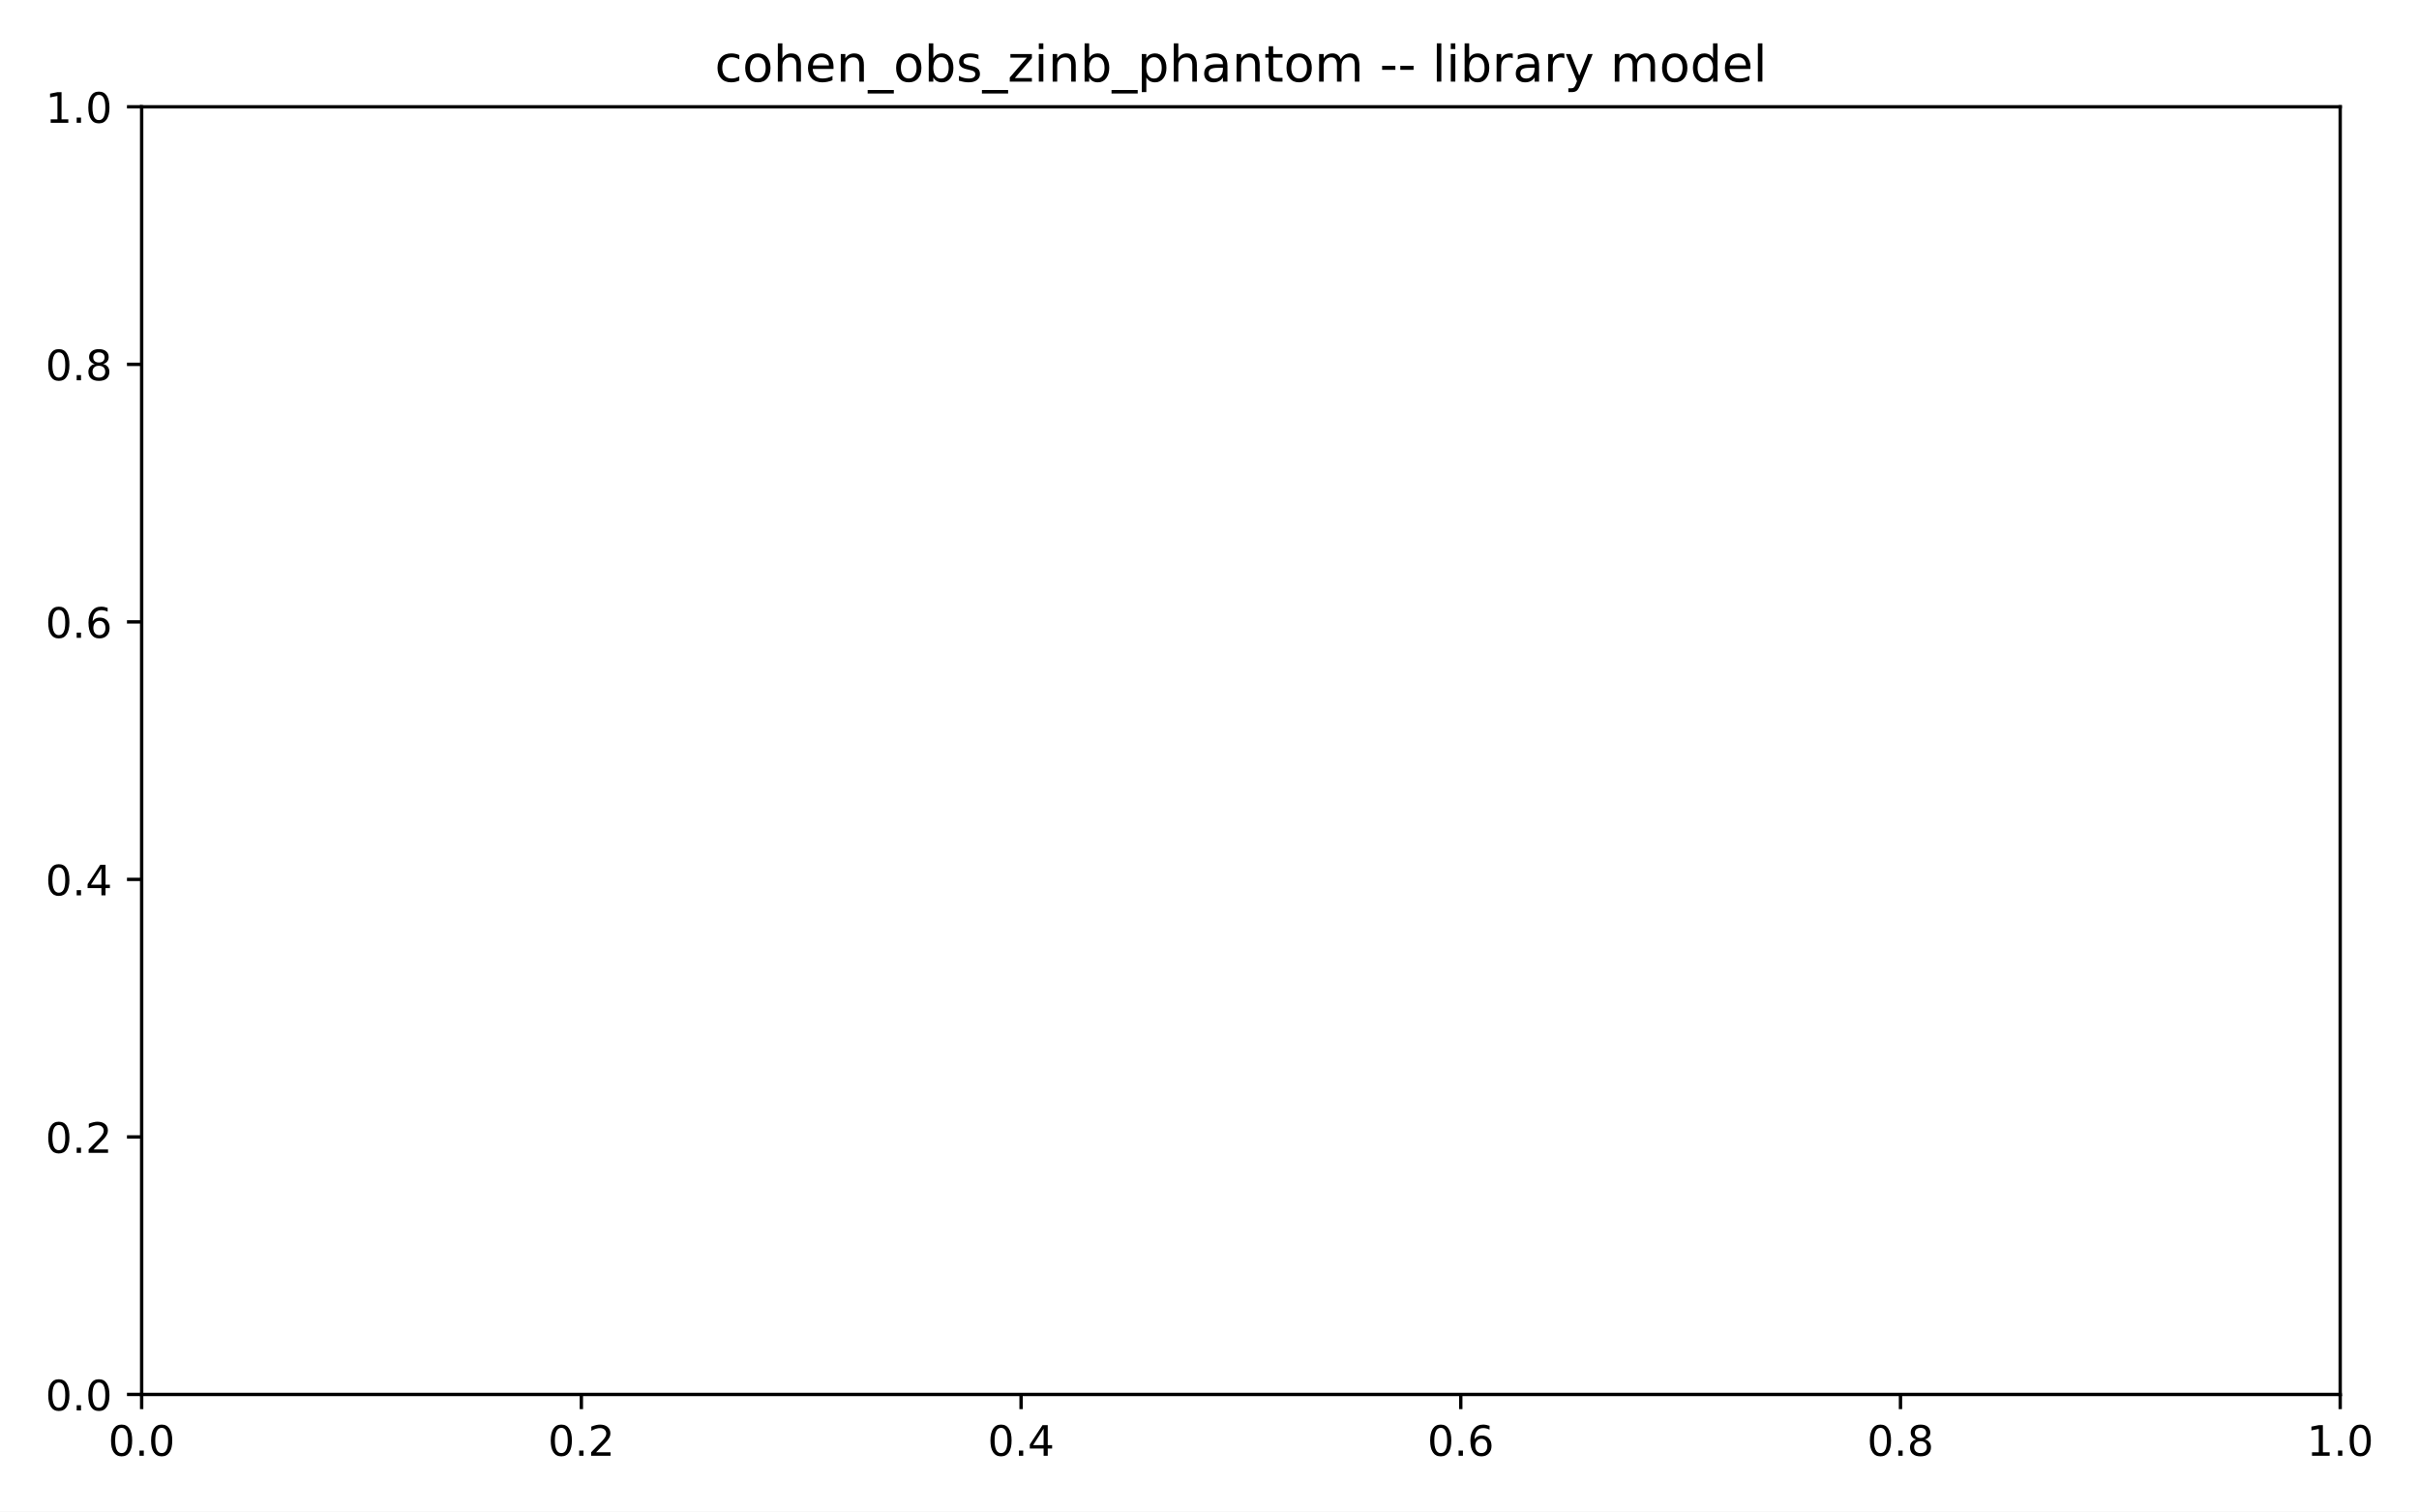
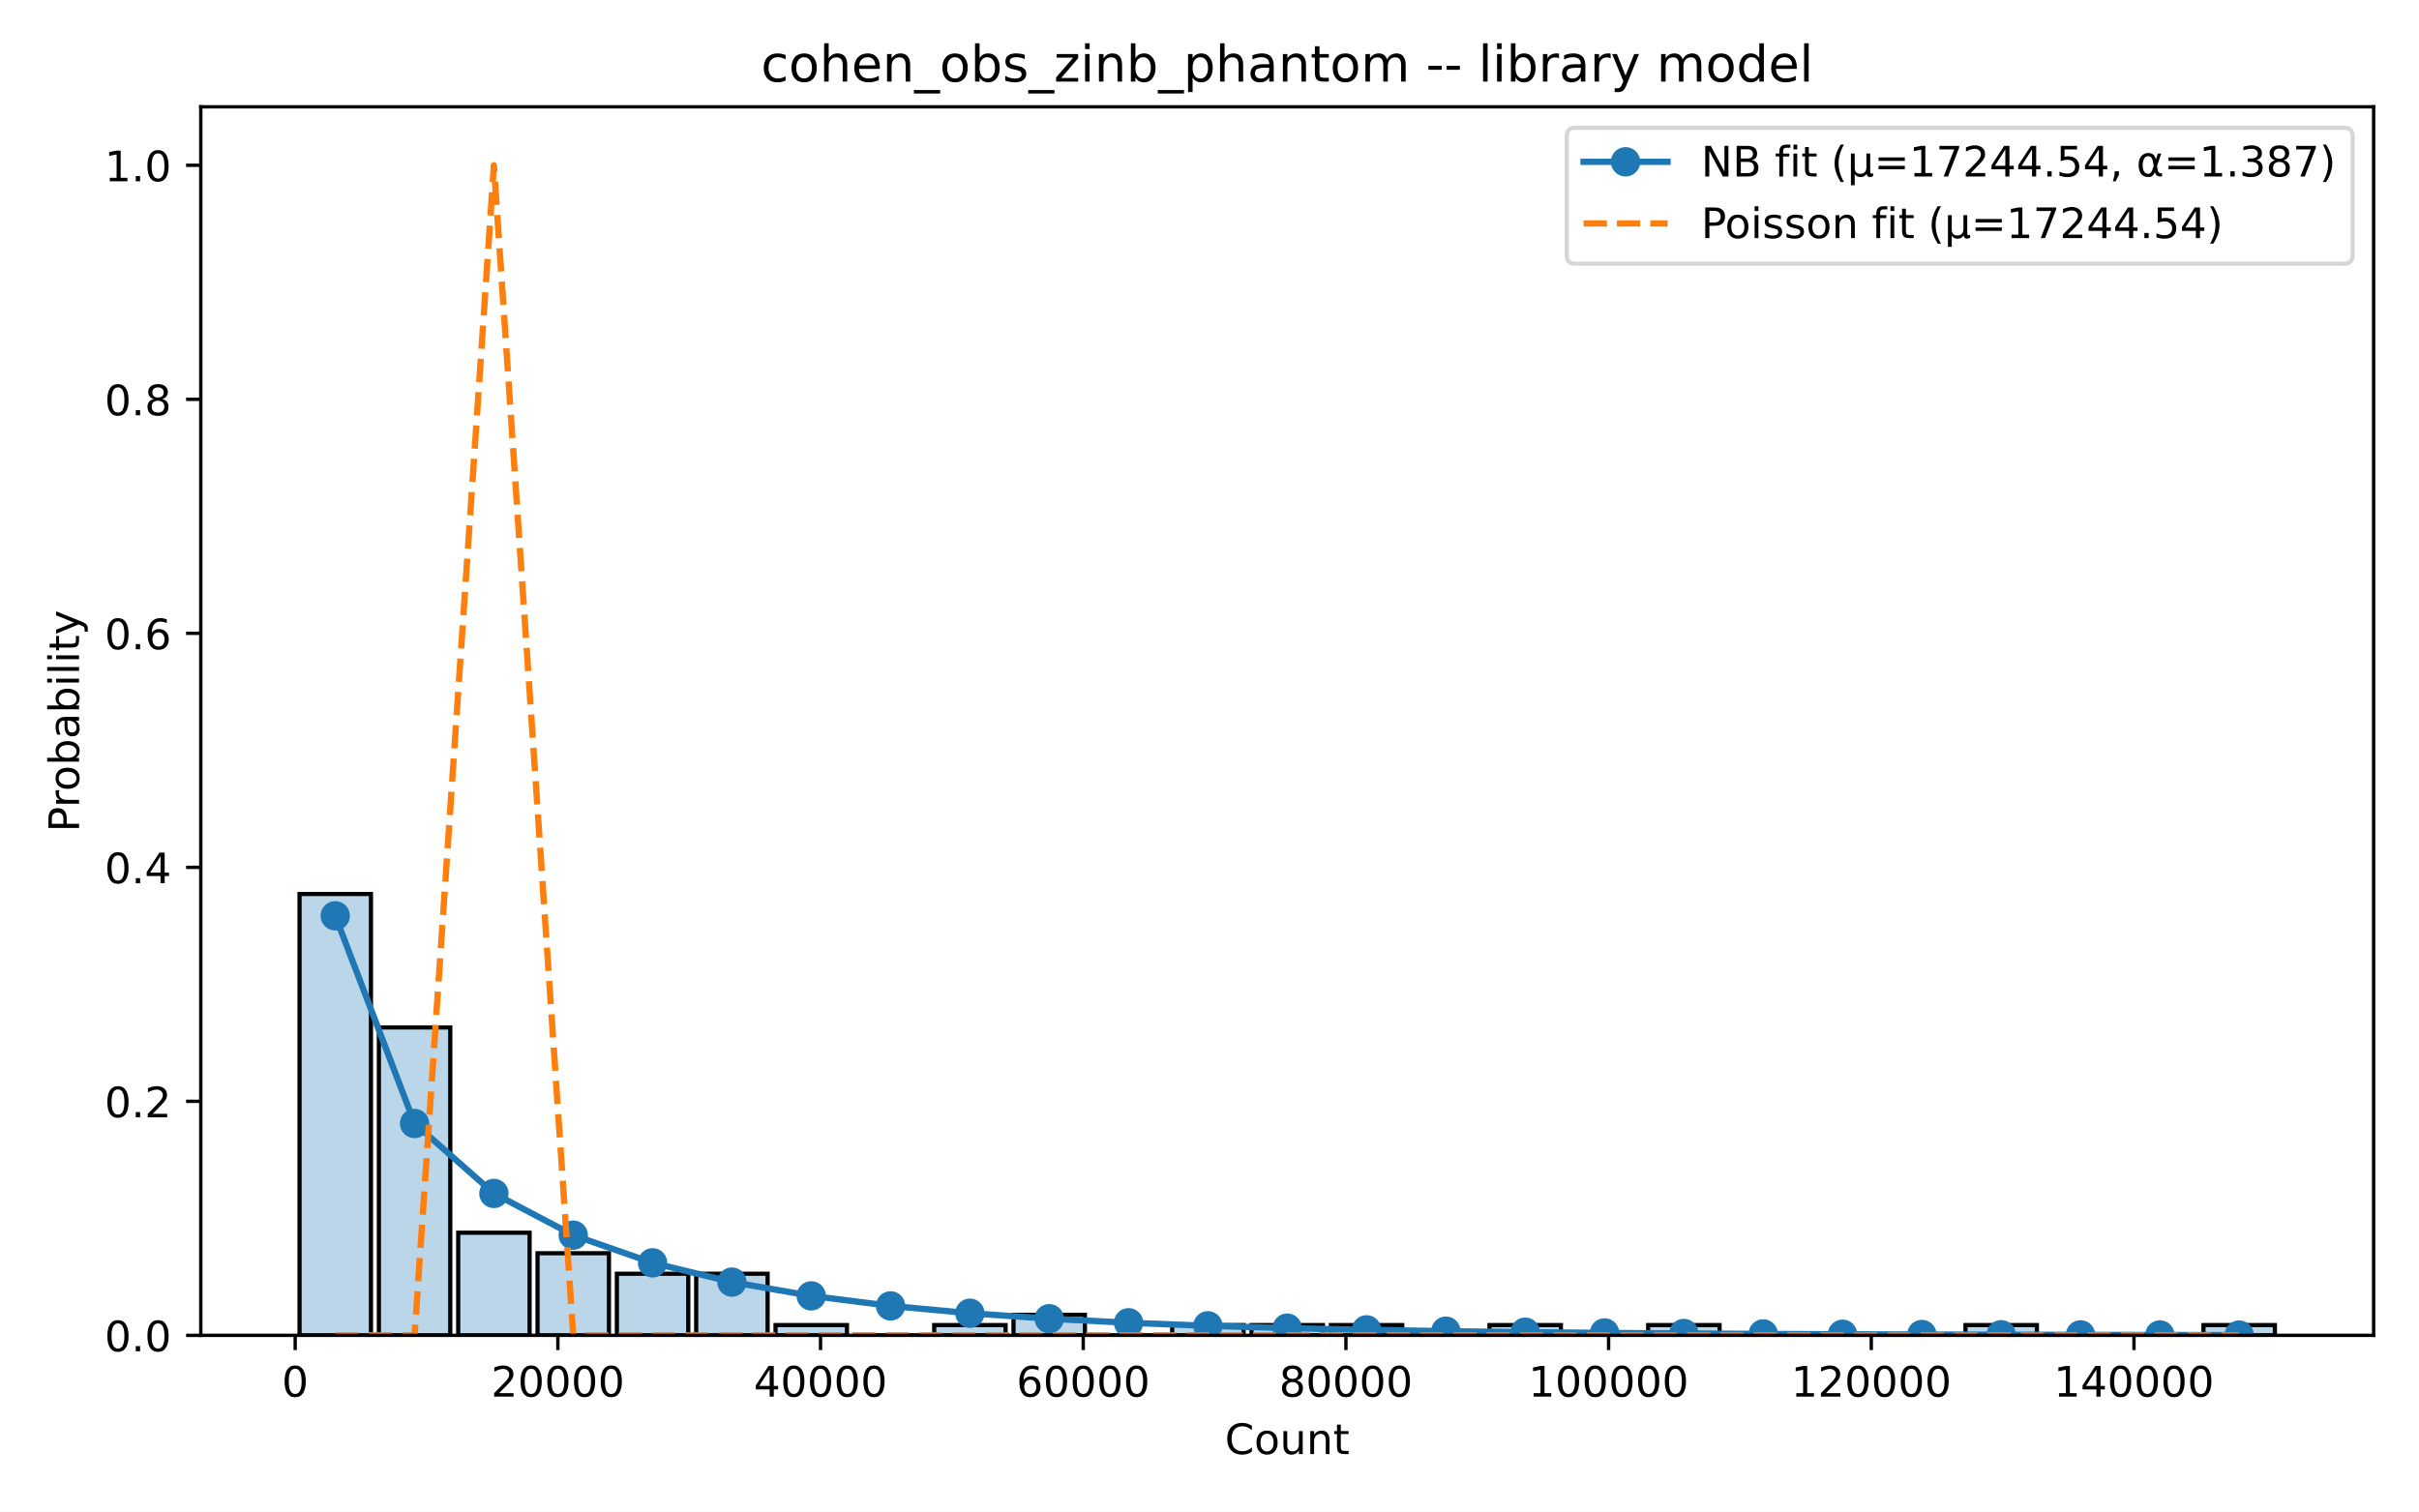
<svg xmlns="http://www.w3.org/2000/svg" xmlns:xlink="http://www.w3.org/1999/xlink" width="576pt" height="360pt" viewBox="0 0 576 360" version="1.1">
  <defs>
    <style type="text/css">*{stroke-linejoin: round; stroke-linecap: butt}</style>
  </defs>
  <g id="figure_1">
    <g id="patch_1">
      <path d="M 0 360  L 576 360  L 576 0  L 0 0  z " style="fill: #ffffff" />
    </g>
    <g id="axes_1">
      <g id="patch_2">
-         <path d="M 33.73 332.12  L 557.235 332.12  L 557.235 25.44  L 33.73 25.44  z " style="fill: #ffffff" />
+         <path d="M 47.81 318.04  L 565.2 318.04  L 565.2 25.44  L 47.81 25.44  z " style="fill: #ffffff" />
+       </g>
+       <g id="patch_3">
+         <path d="M 71.328 318.04  L 88.328 318.04  L 88.328 212.929  L 71.328 212.929  z " clip-path="url(#p59d7e7419b)" style="fill: #1f77b4; fill-opacity: 0.3; stroke: #000000; stroke-linejoin: miter" />
+       </g>
+       <g id="patch_4">
+         <path d="M 90.217 318.04  L 107.218 318.04  L 107.218 244.707  L 90.217 244.707  z " clip-path="url(#p59d7e7419b)" style="fill: #1f77b4; fill-opacity: 0.3; stroke: #000000; stroke-linejoin: miter" />
+       </g>
+       <g id="patch_5">
+         <path d="M 109.107 318.04  L 126.108 318.04  L 126.108 293.596  L 109.107 293.596  z " clip-path="url(#p59d7e7419b)" style="fill: #1f77b4; fill-opacity: 0.3; stroke: #000000; stroke-linejoin: miter" />
+       </g>
+       <g id="patch_6">
+         <path d="M 127.997 318.04  L 144.998 318.04  L 144.998 298.484  L 127.997 298.484  z " clip-path="url(#p59d7e7419b)" style="fill: #1f77b4; fill-opacity: 0.3; stroke: #000000; stroke-linejoin: miter" />
+       </g>
+       <g id="patch_7">
+         <path d="M 146.887 318.04  L 163.887 318.04  L 163.887 303.373  L 146.887 303.373  z " clip-path="url(#p59d7e7419b)" style="fill: #1f77b4; fill-opacity: 0.3; stroke: #000000; stroke-linejoin: miter" />
+       </g>
+       <g id="patch_8">
+         <path d="M 165.776 318.04  L 182.777 318.04  L 182.777 303.373  L 165.776 303.373  z " clip-path="url(#p59d7e7419b)" style="fill: #1f77b4; fill-opacity: 0.3; stroke: #000000; stroke-linejoin: miter" />
+       </g>
+       <g id="patch_9">
+         <path d="M 184.666 318.04  L 201.667 318.04  L 201.667 315.596  L 184.666 315.596  z " clip-path="url(#p59d7e7419b)" style="fill: #1f77b4; fill-opacity: 0.3; stroke: #000000; stroke-linejoin: miter" />
+       </g>
+       <g id="patch_10">
+         <path d="M 203.556 318.04  L 220.557 318.04  L 220.557 318.04  L 203.556 318.04  z " clip-path="url(#p59d7e7419b)" style="fill: #1f77b4; fill-opacity: 0.3; stroke: #000000; stroke-linejoin: miter" />
+       </g>
+       <g id="patch_11">
+         <path d="M 222.446 318.04  L 239.446 318.04  L 239.446 315.596  L 222.446 315.596  z " clip-path="url(#p59d7e7419b)" style="fill: #1f77b4; fill-opacity: 0.3; stroke: #000000; stroke-linejoin: miter" />
+       </g>
+       <g id="patch_12">
+         <path d="M 241.335 318.04  L 258.336 318.04  L 258.336 313.151  L 241.335 313.151  z " clip-path="url(#p59d7e7419b)" style="fill: #1f77b4; fill-opacity: 0.3; stroke: #000000; stroke-linejoin: miter" />
+       </g>
+       <g id="patch_13">
+         <path d="M 260.225 318.04  L 277.226 318.04  L 277.226 318.04  L 260.225 318.04  z " clip-path="url(#p59d7e7419b)" style="fill: #1f77b4; fill-opacity: 0.3; stroke: #000000; stroke-linejoin: miter" />
+       </g>
+       <g id="patch_14">
+         <path d="M 279.115 318.04  L 296.116 318.04  L 296.116 315.596  L 279.115 315.596  z " clip-path="url(#p59d7e7419b)" style="fill: #1f77b4; fill-opacity: 0.3; stroke: #000000; stroke-linejoin: miter" />
+       </g>
+       <g id="patch_15">
+         <path d="M 298.005 318.04  L 315.005 318.04  L 315.005 315.596  L 298.005 315.596  z " clip-path="url(#p59d7e7419b)" style="fill: #1f77b4; fill-opacity: 0.3; stroke: #000000; stroke-linejoin: miter" />
+       </g>
+       <g id="patch_16">
+         <path d="M 316.894 318.04  L 333.895 318.04  L 333.895 315.596  L 316.894 315.596  z " clip-path="url(#p59d7e7419b)" style="fill: #1f77b4; fill-opacity: 0.3; stroke: #000000; stroke-linejoin: miter" />
+       </g>
+       <g id="patch_17">
+         <path d="M 335.784 318.04  L 352.785 318.04  L 352.785 318.04  L 335.784 318.04  z " clip-path="url(#p59d7e7419b)" style="fill: #1f77b4; fill-opacity: 0.3; stroke: #000000; stroke-linejoin: miter" />
+       </g>
+       <g id="patch_18">
+         <path d="M 354.674 318.04  L 371.675 318.04  L 371.675 315.596  L 354.674 315.596  z " clip-path="url(#p59d7e7419b)" style="fill: #1f77b4; fill-opacity: 0.3; stroke: #000000; stroke-linejoin: miter" />
+       </g>
+       <g id="patch_19">
+         <path d="M 373.564 318.04  L 390.564 318.04  L 390.564 318.04  L 373.564 318.04  z " clip-path="url(#p59d7e7419b)" style="fill: #1f77b4; fill-opacity: 0.3; stroke: #000000; stroke-linejoin: miter" />
+       </g>
+       <g id="patch_20">
+         <path d="M 392.453 318.04  L 409.454 318.04  L 409.454 315.596  L 392.453 315.596  z " clip-path="url(#p59d7e7419b)" style="fill: #1f77b4; fill-opacity: 0.3; stroke: #000000; stroke-linejoin: miter" />
+       </g>
+       <g id="patch_21">
+         <path d="M 411.343 318.04  L 428.344 318.04  L 428.344 318.04  L 411.343 318.04  z " clip-path="url(#p59d7e7419b)" style="fill: #1f77b4; fill-opacity: 0.3; stroke: #000000; stroke-linejoin: miter" />
+       </g>
+       <g id="patch_22">
+         <path d="M 430.233 318.04  L 447.234 318.04  L 447.234 318.04  L 430.233 318.04  z " clip-path="url(#p59d7e7419b)" style="fill: #1f77b4; fill-opacity: 0.3; stroke: #000000; stroke-linejoin: miter" />
+       </g>
+       <g id="patch_23">
+         <path d="M 449.123 318.04  L 466.123 318.04  L 466.123 318.04  L 449.123 318.04  z " clip-path="url(#p59d7e7419b)" style="fill: #1f77b4; fill-opacity: 0.3; stroke: #000000; stroke-linejoin: miter" />
+       </g>
+       <g id="patch_24">
+         <path d="M 468.012 318.04  L 485.013 318.04  L 485.013 315.596  L 468.012 315.596  z " clip-path="url(#p59d7e7419b)" style="fill: #1f77b4; fill-opacity: 0.3; stroke: #000000; stroke-linejoin: miter" />
+       </g>
+       <g id="patch_25">
+         <path d="M 486.902 318.04  L 503.903 318.04  L 503.903 318.04  L 486.902 318.04  z " clip-path="url(#p59d7e7419b)" style="fill: #1f77b4; fill-opacity: 0.3; stroke: #000000; stroke-linejoin: miter" />
+       </g>
+       <g id="patch_26">
+         <path d="M 505.792 318.04  L 522.793 318.04  L 522.793 318.04  L 505.792 318.04  z " clip-path="url(#p59d7e7419b)" style="fill: #1f77b4; fill-opacity: 0.3; stroke: #000000; stroke-linejoin: miter" />
+       </g>
+       <g id="patch_27">
+         <path d="M 524.682 318.04  L 541.682 318.04  L 541.682 315.596  L 524.682 315.596  z " clip-path="url(#p59d7e7419b)" style="fill: #1f77b4; fill-opacity: 0.3; stroke: #000000; stroke-linejoin: miter" />
      </g>
      <g id="matplotlib.axis_1">
        <g id="xtick_1">
          <g id="line2d_1">
            <defs>
-               <path id="ma3307fb95a" d="M 0 0  L 0 3.5  " style="stroke: #000000; stroke-width: 0.8" />
+               <path id="mc7f64e7ae7" d="M 0 0  L 0 3.5  " style="stroke: #000000; stroke-width: 0.8" />
            </defs>
            <g>
-               <use xlink:href="#ma3307fb95a" x="33.73" y="332.12" style="stroke: #000000; stroke-width: 0.8" />
+               <use xlink:href="#mc7f64e7ae7" x="70.288" y="318.04" style="stroke: #000000; stroke-width: 0.8" />
            </g>
          </g>
          <g id="text_1">
-             <g transform="translate(25.77844 346.7184) scale(0.1 -0.1)">
-               <defs>
-                 <path id="DejaVuSans-30" d="M 2034 4250  Q 1547 4250 1301 3770  Q 1056 3291 1056 2328  Q 1056 1369 1301 889  Q 1547 409 2034 409  Q 2525 409 2770 889  Q 3016 1369 3016 2328  Q 3016 3291 2770 3770  Q 2525 4250 2034 4250  z M 2034 4750  Q 2819 4750 3233 4129  Q 3647 3509 3647 2328  Q 3647 1150 3233 529  Q 2819 -91 2034 -91  Q 1250 -91 836 529  Q 422 1150 422 2328  Q 422 3509 836 4129  Q 1250 4750 2034 4750  z " transform="scale(0.015625)" />
-                 <path id="DejaVuSans-2e" d="M 684 794  L 1344 794  L 1344 0  L 684 0  L 684 794  z " transform="scale(0.015625)" />
-               </defs>
-               <use xlink:href="#DejaVuSans-30" />
-               <use xlink:href="#DejaVuSans-2e" transform="translate(63.62305 0)" />
-               <use xlink:href="#DejaVuSans-30" transform="translate(95.41016 0)" />
-             </g>
+             <text style="font-size: 10px; font-family: 'DejaVu Sans', 'Bitstream Vera Sans', 'Computer Modern Sans Serif', 'Lucida Grande', 'Verdana', 'Geneva', 'Lucid', 'Arial', 'Helvetica', 'Avant Garde', sans-serif; text-anchor: middle" x="70.288" y="332.638" transform="rotate(-0 70.28785 332.6384)">0</text>
          </g>
        </g>
        <g id="xtick_2">
          <g id="line2d_2">
            <g>
-               <use xlink:href="#ma3307fb95a" x="138.431" y="332.12" style="stroke: #000000; stroke-width: 0.8" />
+               <use xlink:href="#mc7f64e7ae7" x="132.837" y="318.04" style="stroke: #000000; stroke-width: 0.8" />
            </g>
          </g>
          <g id="text_2">
-             <g transform="translate(130.4794 346.7184) scale(0.1 -0.1)">
-               <defs>
-                 <path id="DejaVuSans-32" d="M 1228 531  L 3431 531  L 3431 0  L 469 0  L 469 531  Q 828 903 1448 1529  Q 2069 2156 2228 2338  Q 2531 2678 2651 2914  Q 2772 3150 2772 3378  Q 2772 3750 2511 3984  Q 2250 4219 1831 4219  Q 1534 4219 1204 4116  Q 875 4013 500 3803  L 500 4441  Q 881 4594 1212 4672  Q 1544 4750 1819 4750  Q 2544 4750 2975 4387  Q 3406 4025 3406 3419  Q 3406 3131 3298 2873  Q 3191 2616 2906 2266  Q 2828 2175 2409 1742  Q 1991 1309 1228 531  z " transform="scale(0.015625)" />
-               </defs>
-               <use xlink:href="#DejaVuSans-30" />
-               <use xlink:href="#DejaVuSans-2e" transform="translate(63.62305 0)" />
-               <use xlink:href="#DejaVuSans-32" transform="translate(95.41016 0)" />
-             </g>
+             <text style="font-size: 10px; font-family: 'DejaVu Sans', 'Bitstream Vera Sans', 'Computer Modern Sans Serif', 'Lucida Grande', 'Verdana', 'Geneva', 'Lucid', 'Arial', 'Helvetica', 'Avant Garde', sans-serif; text-anchor: middle" x="132.837" y="332.638" transform="rotate(-0 132.8367 332.6384)">20000</text>
          </g>
        </g>
        <g id="xtick_3">
          <g id="line2d_3">
            <g>
-               <use xlink:href="#ma3307fb95a" x="243.132" y="332.12" style="stroke: #000000; stroke-width: 0.8" />
+               <use xlink:href="#mc7f64e7ae7" x="195.385" y="318.04" style="stroke: #000000; stroke-width: 0.8" />
            </g>
          </g>
          <g id="text_3">
-             <g transform="translate(235.1804 346.7184) scale(0.1 -0.1)">
-               <defs>
-                 <path id="DejaVuSans-34" d="M 2419 4116  L 825 1625  L 2419 1625  L 2419 4116  z M 2253 4666  L 3047 4666  L 3047 1625  L 3713 1625  L 3713 1100  L 3047 1100  L 3047 0  L 2419 0  L 2419 1100  L 313 1100  L 313 1709  L 2253 4666  z " transform="scale(0.015625)" />
-               </defs>
-               <use xlink:href="#DejaVuSans-30" />
-               <use xlink:href="#DejaVuSans-2e" transform="translate(63.62305 0)" />
-               <use xlink:href="#DejaVuSans-34" transform="translate(95.41016 0)" />
-             </g>
+             <text style="font-size: 10px; font-family: 'DejaVu Sans', 'Bitstream Vera Sans', 'Computer Modern Sans Serif', 'Lucida Grande', 'Verdana', 'Geneva', 'Lucid', 'Arial', 'Helvetica', 'Avant Garde', sans-serif; text-anchor: middle" x="195.385" y="332.638" transform="rotate(-0 195.3855 332.6384)">40000</text>
          </g>
        </g>
        <g id="xtick_4">
          <g id="line2d_4">
            <g>
-               <use xlink:href="#ma3307fb95a" x="347.833" y="332.12" style="stroke: #000000; stroke-width: 0.8" />
+               <use xlink:href="#mc7f64e7ae7" x="257.934" y="318.04" style="stroke: #000000; stroke-width: 0.8" />
            </g>
          </g>
          <g id="text_4">
-             <g transform="translate(339.8814 346.7184) scale(0.1 -0.1)">
-               <defs>
-                 <path id="DejaVuSans-36" d="M 2113 2584  Q 1688 2584 1439 2293  Q 1191 2003 1191 1497  Q 1191 994 1439 701  Q 1688 409 2113 409  Q 2538 409 2786 701  Q 3034 994 3034 1497  Q 3034 2003 2786 2293  Q 2538 2584 2113 2584  z M 3366 4563  L 3366 3988  Q 3128 4100 2886 4159  Q 2644 4219 2406 4219  Q 1781 4219 1451 3797  Q 1122 3375 1075 2522  Q 1259 2794 1537 2939  Q 1816 3084 2150 3084  Q 2853 3084 3261 2657  Q 3669 2231 3669 1497  Q 3669 778 3244 343  Q 2819 -91 2113 -91  Q 1303 -91 875 529  Q 447 1150 447 2328  Q 447 3434 972 4092  Q 1497 4750 2381 4750  Q 2619 4750 2861 4703  Q 3103 4656 3366 4563  z " transform="scale(0.015625)" />
-               </defs>
-               <use xlink:href="#DejaVuSans-30" />
-               <use xlink:href="#DejaVuSans-2e" transform="translate(63.62305 0)" />
-               <use xlink:href="#DejaVuSans-36" transform="translate(95.41016 0)" />
-             </g>
+             <text style="font-size: 10px; font-family: 'DejaVu Sans', 'Bitstream Vera Sans', 'Computer Modern Sans Serif', 'Lucida Grande', 'Verdana', 'Geneva', 'Lucid', 'Arial', 'Helvetica', 'Avant Garde', sans-serif; text-anchor: middle" x="257.934" y="332.638" transform="rotate(-0 257.9343 332.6384)">60000</text>
          </g>
        </g>
        <g id="xtick_5">
          <g id="line2d_5">
            <g>
-               <use xlink:href="#ma3307fb95a" x="452.534" y="332.12" style="stroke: #000000; stroke-width: 0.8" />
+               <use xlink:href="#mc7f64e7ae7" x="320.483" y="318.04" style="stroke: #000000; stroke-width: 0.8" />
            </g>
          </g>
          <g id="text_5">
-             <g transform="translate(444.5824 346.7184) scale(0.1 -0.1)">
-               <defs>
-                 <path id="DejaVuSans-38" d="M 2034 2216  Q 1584 2216 1326 1975  Q 1069 1734 1069 1313  Q 1069 891 1326 650  Q 1584 409 2034 409  Q 2484 409 2743 651  Q 3003 894 3003 1313  Q 3003 1734 2745 1975  Q 2488 2216 2034 2216  z M 1403 2484  Q 997 2584 770 2862  Q 544 3141 544 3541  Q 544 4100 942 4425  Q 1341 4750 2034 4750  Q 2731 4750 3128 4425  Q 3525 4100 3525 3541  Q 3525 3141 3298 2862  Q 3072 2584 2669 2484  Q 3125 2378 3379 2068  Q 3634 1759 3634 1313  Q 3634 634 3220 271  Q 2806 -91 2034 -91  Q 1263 -91 848 271  Q 434 634 434 1313  Q 434 1759 690 2068  Q 947 2378 1403 2484  z M 1172 3481  Q 1172 3119 1398 2916  Q 1625 2713 2034 2713  Q 2441 2713 2670 2916  Q 2900 3119 2900 3481  Q 2900 3844 2670 4047  Q 2441 4250 2034 4250  Q 1625 4250 1398 4047  Q 1172 3844 1172 3481  z " transform="scale(0.015625)" />
-               </defs>
-               <use xlink:href="#DejaVuSans-30" />
-               <use xlink:href="#DejaVuSans-2e" transform="translate(63.62305 0)" />
-               <use xlink:href="#DejaVuSans-38" transform="translate(95.41016 0)" />
-             </g>
+             <text style="font-size: 10px; font-family: 'DejaVu Sans', 'Bitstream Vera Sans', 'Computer Modern Sans Serif', 'Lucida Grande', 'Verdana', 'Geneva', 'Lucid', 'Arial', 'Helvetica', 'Avant Garde', sans-serif; text-anchor: middle" x="320.483" y="332.638" transform="rotate(-0 320.4831 332.6384)">80000</text>
          </g>
        </g>
        <g id="xtick_6">
          <g id="line2d_6">
            <g>
-               <use xlink:href="#ma3307fb95a" x="557.235" y="332.12" style="stroke: #000000; stroke-width: 0.8" />
+               <use xlink:href="#mc7f64e7ae7" x="383.032" y="318.04" style="stroke: #000000; stroke-width: 0.8" />
            </g>
          </g>
          <g id="text_6">
-             <g transform="translate(549.2834 346.7184) scale(0.1 -0.1)">
-               <defs>
-                 <path id="DejaVuSans-31" d="M 794 531  L 1825 531  L 1825 4091  L 703 3866  L 703 4441  L 1819 4666  L 2450 4666  L 2450 531  L 3481 531  L 3481 0  L 794 0  L 794 531  z " transform="scale(0.015625)" />
-               </defs>
-               <use xlink:href="#DejaVuSans-31" />
-               <use xlink:href="#DejaVuSans-2e" transform="translate(63.62305 0)" />
-               <use xlink:href="#DejaVuSans-30" transform="translate(95.41016 0)" />
-             </g>
-           </g>
+             <text style="font-size: 10px; font-family: 'DejaVu Sans', 'Bitstream Vera Sans', 'Computer Modern Sans Serif', 'Lucida Grande', 'Verdana', 'Geneva', 'Lucid', 'Arial', 'Helvetica', 'Avant Garde', sans-serif; text-anchor: middle" x="383.032" y="332.638" transform="rotate(-0 383.0319 332.6384)">100000</text>
+           </g>
+         </g>
+         <g id="xtick_7">
+           <g id="line2d_7">
+             <g>
+               <use xlink:href="#mc7f64e7ae7" x="445.581" y="318.04" style="stroke: #000000; stroke-width: 0.8" />
+             </g>
+           </g>
+           <g id="text_7">
+             <text style="font-size: 10px; font-family: 'DejaVu Sans', 'Bitstream Vera Sans', 'Computer Modern Sans Serif', 'Lucida Grande', 'Verdana', 'Geneva', 'Lucid', 'Arial', 'Helvetica', 'Avant Garde', sans-serif; text-anchor: middle" x="445.581" y="332.638" transform="rotate(-0 445.5807 332.6384)">120000</text>
+           </g>
+         </g>
+         <g id="xtick_8">
+           <g id="line2d_8">
+             <g>
+               <use xlink:href="#mc7f64e7ae7" x="508.13" y="318.04" style="stroke: #000000; stroke-width: 0.8" />
+             </g>
+           </g>
+           <g id="text_8">
+             <text style="font-size: 10px; font-family: 'DejaVu Sans', 'Bitstream Vera Sans', 'Computer Modern Sans Serif', 'Lucida Grande', 'Verdana', 'Geneva', 'Lucid', 'Arial', 'Helvetica', 'Avant Garde', sans-serif; text-anchor: middle" x="508.13" y="332.638" transform="rotate(-0 508.1295 332.6384)">140000</text>
+           </g>
+         </g>
+         <g id="text_9">
+           <text style="font-size: 10px; font-family: 'DejaVu Sans', 'Bitstream Vera Sans', 'Computer Modern Sans Serif', 'Lucida Grande', 'Verdana', 'Geneva', 'Lucid', 'Arial', 'Helvetica', 'Avant Garde', sans-serif; text-anchor: middle" x="306.505" y="346.317" transform="rotate(-0 306.505 346.3166)">Count</text>
        </g>
      </g>
      <g id="matplotlib.axis_2">
        <g id="ytick_1">
-           <g id="line2d_7">
+           <g id="line2d_9">
            <defs>
-               <path id="m4fcc92504d" d="M 0 0  L -3.5 0  " style="stroke: #000000; stroke-width: 0.8" />
+               <path id="m16be611e70" d="M 0 0  L -3.5 0  " style="stroke: #000000; stroke-width: 0.8" />
            </defs>
            <g>
-               <use xlink:href="#m4fcc92504d" x="33.73" y="332.12" style="stroke: #000000; stroke-width: 0.8" />
-             </g>
-           </g>
-           <g id="text_7">
-             <g transform="translate(10.82687 335.9192) scale(0.1 -0.1)">
-               <use xlink:href="#DejaVuSans-30" />
-               <use xlink:href="#DejaVuSans-2e" transform="translate(63.62305 0)" />
-               <use xlink:href="#DejaVuSans-30" transform="translate(95.41016 0)" />
-             </g>
+               <use xlink:href="#m16be611e70" x="47.81" y="318.04" style="stroke: #000000; stroke-width: 0.8" />
+             </g>
+           </g>
+           <g id="text_10">
+             <text style="font-size: 10px; font-family: 'DejaVu Sans', 'Bitstream Vera Sans', 'Computer Modern Sans Serif', 'Lucida Grande', 'Verdana', 'Geneva', 'Lucid', 'Arial', 'Helvetica', 'Avant Garde', sans-serif; text-anchor: end" x="40.81" y="321.839" transform="rotate(-0 40.81 321.8392)">0.0</text>
          </g>
        </g>
        <g id="ytick_2">
-           <g id="line2d_8">
-             <g>
-               <use xlink:href="#m4fcc92504d" x="33.73" y="270.784" style="stroke: #000000; stroke-width: 0.8" />
-             </g>
-           </g>
-           <g id="text_8">
-             <g transform="translate(10.82687 274.5832) scale(0.1 -0.1)">
-               <use xlink:href="#DejaVuSans-30" />
-               <use xlink:href="#DejaVuSans-2e" transform="translate(63.62305 0)" />
-               <use xlink:href="#DejaVuSans-32" transform="translate(95.41016 0)" />
-             </g>
+           <g id="line2d_10">
+             <g>
+               <use xlink:href="#m16be611e70" x="47.81" y="262.307" style="stroke: #000000; stroke-width: 0.8" />
+             </g>
+           </g>
+           <g id="text_11">
+             <text style="font-size: 10px; font-family: 'DejaVu Sans', 'Bitstream Vera Sans', 'Computer Modern Sans Serif', 'Lucida Grande', 'Verdana', 'Geneva', 'Lucid', 'Arial', 'Helvetica', 'Avant Garde', sans-serif; text-anchor: end" x="40.81" y="266.106" transform="rotate(-0 40.81 266.1059)">0.2</text>
          </g>
        </g>
        <g id="ytick_3">
-           <g id="line2d_9">
-             <g>
-               <use xlink:href="#m4fcc92504d" x="33.73" y="209.448" style="stroke: #000000; stroke-width: 0.8" />
-             </g>
-           </g>
-           <g id="text_9">
-             <g transform="translate(10.82687 213.2472) scale(0.1 -0.1)">
-               <use xlink:href="#DejaVuSans-30" />
-               <use xlink:href="#DejaVuSans-2e" transform="translate(63.62305 0)" />
-               <use xlink:href="#DejaVuSans-34" transform="translate(95.41016 0)" />
-             </g>
+           <g id="line2d_11">
+             <g>
+               <use xlink:href="#m16be611e70" x="47.81" y="206.573" style="stroke: #000000; stroke-width: 0.8" />
+             </g>
+           </g>
+           <g id="text_12">
+             <text style="font-size: 10px; font-family: 'DejaVu Sans', 'Bitstream Vera Sans', 'Computer Modern Sans Serif', 'Lucida Grande', 'Verdana', 'Geneva', 'Lucid', 'Arial', 'Helvetica', 'Avant Garde', sans-serif; text-anchor: end" x="40.81" y="210.373" transform="rotate(-0 40.81 210.3726)">0.4</text>
          </g>
        </g>
        <g id="ytick_4">
-           <g id="line2d_10">
-             <g>
-               <use xlink:href="#m4fcc92504d" x="33.73" y="148.112" style="stroke: #000000; stroke-width: 0.8" />
-             </g>
-           </g>
-           <g id="text_10">
-             <g transform="translate(10.82687 151.9112) scale(0.1 -0.1)">
-               <use xlink:href="#DejaVuSans-30" />
-               <use xlink:href="#DejaVuSans-2e" transform="translate(63.62305 0)" />
-               <use xlink:href="#DejaVuSans-36" transform="translate(95.41016 0)" />
-             </g>
+           <g id="line2d_12">
+             <g>
+               <use xlink:href="#m16be611e70" x="47.81" y="150.84" style="stroke: #000000; stroke-width: 0.8" />
+             </g>
+           </g>
+           <g id="text_13">
+             <text style="font-size: 10px; font-family: 'DejaVu Sans', 'Bitstream Vera Sans', 'Computer Modern Sans Serif', 'Lucida Grande', 'Verdana', 'Geneva', 'Lucid', 'Arial', 'Helvetica', 'Avant Garde', sans-serif; text-anchor: end" x="40.81" y="154.639" transform="rotate(-0 40.81 154.6392)">0.6</text>
          </g>
        </g>
        <g id="ytick_5">
-           <g id="line2d_11">
-             <g>
-               <use xlink:href="#m4fcc92504d" x="33.73" y="86.776" style="stroke: #000000; stroke-width: 0.8" />
-             </g>
-           </g>
-           <g id="text_11">
-             <g transform="translate(10.82687 90.57522) scale(0.1 -0.1)">
-               <use xlink:href="#DejaVuSans-30" />
-               <use xlink:href="#DejaVuSans-2e" transform="translate(63.62305 0)" />
-               <use xlink:href="#DejaVuSans-38" transform="translate(95.41016 0)" />
-             </g>
+           <g id="line2d_13">
+             <g>
+               <use xlink:href="#m16be611e70" x="47.81" y="95.107" style="stroke: #000000; stroke-width: 0.8" />
+             </g>
+           </g>
+           <g id="text_14">
+             <text style="font-size: 10px; font-family: 'DejaVu Sans', 'Bitstream Vera Sans', 'Computer Modern Sans Serif', 'Lucida Grande', 'Verdana', 'Geneva', 'Lucid', 'Arial', 'Helvetica', 'Avant Garde', sans-serif; text-anchor: end" x="40.81" y="98.906" transform="rotate(-0 40.81 98.90588)">0.8</text>
          </g>
        </g>
        <g id="ytick_6">
-           <g id="line2d_12">
-             <g>
-               <use xlink:href="#m4fcc92504d" x="33.73" y="25.44" style="stroke: #000000; stroke-width: 0.8" />
-             </g>
-           </g>
-           <g id="text_12">
-             <g transform="translate(10.82687 29.23922) scale(0.1 -0.1)">
-               <use xlink:href="#DejaVuSans-31" />
-               <use xlink:href="#DejaVuSans-2e" transform="translate(63.62305 0)" />
-               <use xlink:href="#DejaVuSans-30" transform="translate(95.41016 0)" />
-             </g>
-           </g>
-         </g>
-       </g>
-       <g id="patch_3">
-         <path d="M 33.73 332.12  L 33.73 25.44  " style="fill: none; stroke: #000000; stroke-width: 0.8; stroke-linejoin: miter; stroke-linecap: square" />
-       </g>
-       <g id="patch_4">
-         <path d="M 557.235 332.12  L 557.235 25.44  " style="fill: none; stroke: #000000; stroke-width: 0.8; stroke-linejoin: miter; stroke-linecap: square" />
-       </g>
-       <g id="patch_5">
-         <path d="M 33.73 332.12  L 557.235 332.12  " style="fill: none; stroke: #000000; stroke-width: 0.8; stroke-linejoin: miter; stroke-linecap: square" />
-       </g>
-       <g id="patch_6">
-         <path d="M 33.73 25.44  L 557.235 25.44  " style="fill: none; stroke: #000000; stroke-width: 0.8; stroke-linejoin: miter; stroke-linecap: square" />
-       </g>
-       <g id="text_13">
-         <g transform="translate(170.1856 19.44) scale(0.12 -0.12)">
-           <defs>
-             <path id="DejaVuSans-63" d="M 3122 3366  L 3122 2828  Q 2878 2963 2633 3030  Q 2388 3097 2138 3097  Q 1578 3097 1268 2742  Q 959 2388 959 1747  Q 959 1106 1268 751  Q 1578 397 2138 397  Q 2388 397 2633 464  Q 2878 531 3122 666  L 3122 134  Q 2881 22 2623 -34  Q 2366 -91 2075 -91  Q 1284 -91 818 406  Q 353 903 353 1747  Q 353 2603 823 3093  Q 1294 3584 2113 3584  Q 2378 3584 2631 3529  Q 2884 3475 3122 3366  z " transform="scale(0.015625)" />
-             <path id="DejaVuSans-6f" d="M 1959 3097  Q 1497 3097 1228 2736  Q 959 2375 959 1747  Q 959 1119 1226 758  Q 1494 397 1959 397  Q 2419 397 2687 759  Q 2956 1122 2956 1747  Q 2956 2369 2687 2733  Q 2419 3097 1959 3097  z M 1959 3584  Q 2709 3584 3137 3096  Q 3566 2609 3566 1747  Q 3566 888 3137 398  Q 2709 -91 1959 -91  Q 1206 -91 779 398  Q 353 888 353 1747  Q 353 2609 779 3096  Q 1206 3584 1959 3584  z " transform="scale(0.015625)" />
-             <path id="DejaVuSans-68" d="M 3513 2113  L 3513 0  L 2938 0  L 2938 2094  Q 2938 2591 2744 2837  Q 2550 3084 2163 3084  Q 1697 3084 1428 2787  Q 1159 2491 1159 1978  L 1159 0  L 581 0  L 581 4863  L 1159 4863  L 1159 2956  Q 1366 3272 1645 3428  Q 1925 3584 2291 3584  Q 2894 3584 3203 3211  Q 3513 2838 3513 2113  z " transform="scale(0.015625)" />
-             <path id="DejaVuSans-65" d="M 3597 1894  L 3597 1613  L 953 1613  Q 991 1019 1311 708  Q 1631 397 2203 397  Q 2534 397 2845 478  Q 3156 559 3463 722  L 3463 178  Q 3153 47 2828 -22  Q 2503 -91 2169 -91  Q 1331 -91 842 396  Q 353 884 353 1716  Q 353 2575 817 3079  Q 1281 3584 2069 3584  Q 2775 3584 3186 3129  Q 3597 2675 3597 1894  z M 3022 2063  Q 3016 2534 2758 2815  Q 2500 3097 2075 3097  Q 1594 3097 1305 2825  Q 1016 2553 972 2059  L 3022 2063  z " transform="scale(0.015625)" />
-             <path id="DejaVuSans-6e" d="M 3513 2113  L 3513 0  L 2938 0  L 2938 2094  Q 2938 2591 2744 2837  Q 2550 3084 2163 3084  Q 1697 3084 1428 2787  Q 1159 2491 1159 1978  L 1159 0  L 581 0  L 581 3500  L 1159 3500  L 1159 2956  Q 1366 3272 1645 3428  Q 1925 3584 2291 3584  Q 2894 3584 3203 3211  Q 3513 2838 3513 2113  z " transform="scale(0.015625)" />
-             <path id="DejaVuSans-5f" d="M 3263 -1063  L 3263 -1509  L -63 -1509  L -63 -1063  L 3263 -1063  z " transform="scale(0.015625)" />
-             <path id="DejaVuSans-62" d="M 3116 1747  Q 3116 2381 2855 2742  Q 2594 3103 2138 3103  Q 1681 3103 1420 2742  Q 1159 2381 1159 1747  Q 1159 1113 1420 752  Q 1681 391 2138 391  Q 2594 391 2855 752  Q 3116 1113 3116 1747  z M 1159 2969  Q 1341 3281 1617 3432  Q 1894 3584 2278 3584  Q 2916 3584 3314 3078  Q 3713 2572 3713 1747  Q 3713 922 3314 415  Q 2916 -91 2278 -91  Q 1894 -91 1617 61  Q 1341 213 1159 525  L 1159 0  L 581 0  L 581 4863  L 1159 4863  L 1159 2969  z " transform="scale(0.015625)" />
-             <path id="DejaVuSans-73" d="M 2834 3397  L 2834 2853  Q 2591 2978 2328 3040  Q 2066 3103 1784 3103  Q 1356 3103 1142 2972  Q 928 2841 928 2578  Q 928 2378 1081 2264  Q 1234 2150 1697 2047  L 1894 2003  Q 2506 1872 2764 1633  Q 3022 1394 3022 966  Q 3022 478 2636 193  Q 2250 -91 1575 -91  Q 1294 -91 989 -36  Q 684 19 347 128  L 347 722  Q 666 556 975 473  Q 1284 391 1588 391  Q 1994 391 2212 530  Q 2431 669 2431 922  Q 2431 1156 2273 1281  Q 2116 1406 1581 1522  L 1381 1569  Q 847 1681 609 1914  Q 372 2147 372 2553  Q 372 3047 722 3315  Q 1072 3584 1716 3584  Q 2034 3584 2315 3537  Q 2597 3491 2834 3397  z " transform="scale(0.015625)" />
-             <path id="DejaVuSans-7a" d="M 353 3500  L 3084 3500  L 3084 2975  L 922 459  L 3084 459  L 3084 0  L 275 0  L 275 525  L 2438 3041  L 353 3041  L 353 3500  z " transform="scale(0.015625)" />
-             <path id="DejaVuSans-69" d="M 603 3500  L 1178 3500  L 1178 0  L 603 0  L 603 3500  z M 603 4863  L 1178 4863  L 1178 4134  L 603 4134  L 603 4863  z " transform="scale(0.015625)" />
-             <path id="DejaVuSans-70" d="M 1159 525  L 1159 -1331  L 581 -1331  L 581 3500  L 1159 3500  L 1159 2969  Q 1341 3281 1617 3432  Q 1894 3584 2278 3584  Q 2916 3584 3314 3078  Q 3713 2572 3713 1747  Q 3713 922 3314 415  Q 2916 -91 2278 -91  Q 1894 -91 1617 61  Q 1341 213 1159 525  z M 3116 1747  Q 3116 2381 2855 2742  Q 2594 3103 2138 3103  Q 1681 3103 1420 2742  Q 1159 2381 1159 1747  Q 1159 1113 1420 752  Q 1681 391 2138 391  Q 2594 391 2855 752  Q 3116 1113 3116 1747  z " transform="scale(0.015625)" />
-             <path id="DejaVuSans-61" d="M 2194 1759  Q 1497 1759 1228 1600  Q 959 1441 959 1056  Q 959 750 1161 570  Q 1363 391 1709 391  Q 2188 391 2477 730  Q 2766 1069 2766 1631  L 2766 1759  L 2194 1759  z M 3341 1997  L 3341 0  L 2766 0  L 2766 531  Q 2569 213 2275 61  Q 1981 -91 1556 -91  Q 1019 -91 701 211  Q 384 513 384 1019  Q 384 1609 779 1909  Q 1175 2209 1959 2209  L 2766 2209  L 2766 2266  Q 2766 2663 2505 2880  Q 2244 3097 1772 3097  Q 1472 3097 1187 3025  Q 903 2953 641 2809  L 641 3341  Q 956 3463 1253 3523  Q 1550 3584 1831 3584  Q 2591 3584 2966 3190  Q 3341 2797 3341 1997  z " transform="scale(0.015625)" />
-             <path id="DejaVuSans-74" d="M 1172 4494  L 1172 3500  L 2356 3500  L 2356 3053  L 1172 3053  L 1172 1153  Q 1172 725 1289 603  Q 1406 481 1766 481  L 2356 481  L 2356 0  L 1766 0  Q 1100 0 847 248  Q 594 497 594 1153  L 594 3053  L 172 3053  L 172 3500  L 594 3500  L 594 4494  L 1172 4494  z " transform="scale(0.015625)" />
-             <path id="DejaVuSans-6d" d="M 3328 2828  Q 3544 3216 3844 3400  Q 4144 3584 4550 3584  Q 5097 3584 5394 3201  Q 5691 2819 5691 2113  L 5691 0  L 5113 0  L 5113 2094  Q 5113 2597 4934 2840  Q 4756 3084 4391 3084  Q 3944 3084 3684 2787  Q 3425 2491 3425 1978  L 3425 0  L 2847 0  L 2847 2094  Q 2847 2600 2669 2842  Q 2491 3084 2119 3084  Q 1678 3084 1418 2786  Q 1159 2488 1159 1978  L 1159 0  L 581 0  L 581 3500  L 1159 3500  L 1159 2956  Q 1356 3278 1631 3431  Q 1906 3584 2284 3584  Q 2666 3584 2933 3390  Q 3200 3197 3328 2828  z " transform="scale(0.015625)" />
-             <path id="DejaVuSans-20" transform="scale(0.015625)" />
-             <path id="DejaVuSans-2d" d="M 313 2009  L 1997 2009  L 1997 1497  L 313 1497  L 313 2009  z " transform="scale(0.015625)" />
-             <path id="DejaVuSans-6c" d="M 603 4863  L 1178 4863  L 1178 0  L 603 0  L 603 4863  z " transform="scale(0.015625)" />
-             <path id="DejaVuSans-72" d="M 2631 2963  Q 2534 3019 2420 3045  Q 2306 3072 2169 3072  Q 1681 3072 1420 2755  Q 1159 2438 1159 1844  L 1159 0  L 581 0  L 581 3500  L 1159 3500  L 1159 2956  Q 1341 3275 1631 3429  Q 1922 3584 2338 3584  Q 2397 3584 2469 3576  Q 2541 3569 2628 3553  L 2631 2963  z " transform="scale(0.015625)" />
-             <path id="DejaVuSans-79" d="M 2059 -325  Q 1816 -950 1584 -1140  Q 1353 -1331 966 -1331  L 506 -1331  L 506 -850  L 844 -850  Q 1081 -850 1212 -737  Q 1344 -625 1503 -206  L 1606 56  L 191 3500  L 800 3500  L 1894 763  L 2988 3500  L 3597 3500  L 2059 -325  z " transform="scale(0.015625)" />
-             <path id="DejaVuSans-64" d="M 2906 2969  L 2906 4863  L 3481 4863  L 3481 0  L 2906 0  L 2906 525  Q 2725 213 2448 61  Q 2172 -91 1784 -91  Q 1150 -91 751 415  Q 353 922 353 1747  Q 353 2572 751 3078  Q 1150 3584 1784 3584  Q 2172 3584 2448 3432  Q 2725 3281 2906 2969  z M 947 1747  Q 947 1113 1208 752  Q 1469 391 1925 391  Q 2381 391 2643 752  Q 2906 1113 2906 1747  Q 2906 2381 2643 2742  Q 2381 3103 1925 3103  Q 1469 3103 1208 2742  Q 947 2381 947 1747  z " transform="scale(0.015625)" />
-           </defs>
-           <use xlink:href="#DejaVuSans-63" />
-           <use xlink:href="#DejaVuSans-6f" transform="translate(54.98047 0)" />
-           <use xlink:href="#DejaVuSans-68" transform="translate(116.1621 0)" />
-           <use xlink:href="#DejaVuSans-65" transform="translate(179.541 0)" />
-           <use xlink:href="#DejaVuSans-6e" transform="translate(241.0645 0)" />
-           <use xlink:href="#DejaVuSans-5f" transform="translate(304.4434 0)" />
-           <use xlink:href="#DejaVuSans-6f" transform="translate(354.4434 0)" />
-           <use xlink:href="#DejaVuSans-62" transform="translate(415.625 0)" />
-           <use xlink:href="#DejaVuSans-73" transform="translate(479.1016 0)" />
-           <use xlink:href="#DejaVuSans-5f" transform="translate(531.2012 0)" />
-           <use xlink:href="#DejaVuSans-7a" transform="translate(581.2012 0)" />
-           <use xlink:href="#DejaVuSans-69" transform="translate(633.6914 0)" />
-           <use xlink:href="#DejaVuSans-6e" transform="translate(661.4746 0)" />
-           <use xlink:href="#DejaVuSans-62" transform="translate(724.8535 0)" />
-           <use xlink:href="#DejaVuSans-5f" transform="translate(788.3301 0)" />
-           <use xlink:href="#DejaVuSans-70" transform="translate(838.3301 0)" />
-           <use xlink:href="#DejaVuSans-68" transform="translate(901.8066 0)" />
-           <use xlink:href="#DejaVuSans-61" transform="translate(965.1855 0)" />
-           <use xlink:href="#DejaVuSans-6e" transform="translate(1026.465 0)" />
-           <use xlink:href="#DejaVuSans-74" transform="translate(1089.844 0)" />
-           <use xlink:href="#DejaVuSans-6f" transform="translate(1129.053 0)" />
-           <use xlink:href="#DejaVuSans-6d" transform="translate(1190.234 0)" />
-           <use xlink:href="#DejaVuSans-20" transform="translate(1287.646 0)" />
-           <use xlink:href="#DejaVuSans-2d" transform="translate(1319.434 0)" />
-           <use xlink:href="#DejaVuSans-2d" transform="translate(1355.518 0)" />
-           <use xlink:href="#DejaVuSans-20" transform="translate(1391.602 0)" />
-           <use xlink:href="#DejaVuSans-6c" transform="translate(1423.389 0)" />
-           <use xlink:href="#DejaVuSans-69" transform="translate(1451.172 0)" />
-           <use xlink:href="#DejaVuSans-62" transform="translate(1478.955 0)" />
-           <use xlink:href="#DejaVuSans-72" transform="translate(1542.432 0)" />
-           <use xlink:href="#DejaVuSans-61" transform="translate(1583.545 0)" />
-           <use xlink:href="#DejaVuSans-72" transform="translate(1644.824 0)" />
-           <use xlink:href="#DejaVuSans-79" transform="translate(1685.938 0)" />
-           <use xlink:href="#DejaVuSans-20" transform="translate(1745.117 0)" />
-           <use xlink:href="#DejaVuSans-6d" transform="translate(1776.904 0)" />
-           <use xlink:href="#DejaVuSans-6f" transform="translate(1874.316 0)" />
-           <use xlink:href="#DejaVuSans-64" transform="translate(1935.498 0)" />
-           <use xlink:href="#DejaVuSans-65" transform="translate(1998.975 0)" />
-           <use xlink:href="#DejaVuSans-6c" transform="translate(2060.498 0)" />
+           <g id="line2d_14">
+             <g>
+               <use xlink:href="#m16be611e70" x="47.81" y="39.373" style="stroke: #000000; stroke-width: 0.8" />
+             </g>
+           </g>
+           <g id="text_15">
+             <text style="font-size: 10px; font-family: 'DejaVu Sans', 'Bitstream Vera Sans', 'Computer Modern Sans Serif', 'Lucida Grande', 'Verdana', 'Geneva', 'Lucid', 'Arial', 'Helvetica', 'Avant Garde', sans-serif; text-anchor: end" x="40.81" y="43.173" transform="rotate(-0 40.81 43.17255)">1.0</text>
+           </g>
+         </g>
+         <g id="text_16">
+           <text style="font-size: 10px; font-family: 'DejaVu Sans', 'Bitstream Vera Sans', 'Computer Modern Sans Serif', 'Lucida Grande', 'Verdana', 'Geneva', 'Lucid', 'Arial', 'Helvetica', 'Avant Garde', sans-serif; text-anchor: middle" x="18.827" y="171.74" transform="rotate(-90 18.82719 171.74)">Probability</text>
+         </g>
+       </g>
+       <g id="line2d_15">
+         <path d="M 79.828 218.115  L 98.718 267.583  L 117.608 284.243  L 136.497 294.179  L 155.387 300.772  L 174.277 305.361  L 193.167 308.641  L 212.056 311.026  L 230.946 312.778  L 249.836 314.078  L 268.726 315.047  L 287.615 315.773  L 306.505 316.32  L 325.395 316.732  L 344.284 317.044  L 363.174 317.28  L 382.064 317.46  L 400.954 317.597  L 419.843 317.701  L 438.733 317.781  L 457.623 317.841  L 476.513 317.888  L 495.402 317.923  L 514.292 317.95  L 533.182 317.971  " clip-path="url(#p59d7e7419b)" style="fill: none; stroke: #1f77b4; stroke-width: 1.5; stroke-linecap: square" />
+         <defs>
+           <path id="m8aae6eb380" d="M 0 3  C 0.796 3 1.559 2.684 2.121 2.121  C 2.684 1.559 3 0.796 3 0  C 3 -0.796 2.684 -1.559 2.121 -2.121  C 1.559 -2.684 0.796 -3 0 -3  C -0.796 -3 -1.559 -2.684 -2.121 -2.121  C -2.684 -1.559 -3 -0.796 -3 0  C -3 0.796 -2.684 1.559 -2.121 2.121  C -1.559 2.684 -0.796 3 0 3  z " style="stroke: #1f77b4" />
+         </defs>
+         <g clip-path="url(#p59d7e7419b)">
+           <use xlink:href="#m8aae6eb380" x="79.828" y="218.115" style="fill: #1f77b4; stroke: #1f77b4" />
+           <use xlink:href="#m8aae6eb380" x="98.718" y="267.583" style="fill: #1f77b4; stroke: #1f77b4" />
+           <use xlink:href="#m8aae6eb380" x="117.608" y="284.243" style="fill: #1f77b4; stroke: #1f77b4" />
+           <use xlink:href="#m8aae6eb380" x="136.497" y="294.179" style="fill: #1f77b4; stroke: #1f77b4" />
+           <use xlink:href="#m8aae6eb380" x="155.387" y="300.772" style="fill: #1f77b4; stroke: #1f77b4" />
+           <use xlink:href="#m8aae6eb380" x="174.277" y="305.361" style="fill: #1f77b4; stroke: #1f77b4" />
+           <use xlink:href="#m8aae6eb380" x="193.167" y="308.641" style="fill: #1f77b4; stroke: #1f77b4" />
+           <use xlink:href="#m8aae6eb380" x="212.056" y="311.026" style="fill: #1f77b4; stroke: #1f77b4" />
+           <use xlink:href="#m8aae6eb380" x="230.946" y="312.778" style="fill: #1f77b4; stroke: #1f77b4" />
+           <use xlink:href="#m8aae6eb380" x="249.836" y="314.078" style="fill: #1f77b4; stroke: #1f77b4" />
+           <use xlink:href="#m8aae6eb380" x="268.726" y="315.047" style="fill: #1f77b4; stroke: #1f77b4" />
+           <use xlink:href="#m8aae6eb380" x="287.615" y="315.773" style="fill: #1f77b4; stroke: #1f77b4" />
+           <use xlink:href="#m8aae6eb380" x="306.505" y="316.32" style="fill: #1f77b4; stroke: #1f77b4" />
+           <use xlink:href="#m8aae6eb380" x="325.395" y="316.732" style="fill: #1f77b4; stroke: #1f77b4" />
+           <use xlink:href="#m8aae6eb380" x="344.284" y="317.044" style="fill: #1f77b4; stroke: #1f77b4" />
+           <use xlink:href="#m8aae6eb380" x="363.174" y="317.28" style="fill: #1f77b4; stroke: #1f77b4" />
+           <use xlink:href="#m8aae6eb380" x="382.064" y="317.46" style="fill: #1f77b4; stroke: #1f77b4" />
+           <use xlink:href="#m8aae6eb380" x="400.954" y="317.597" style="fill: #1f77b4; stroke: #1f77b4" />
+           <use xlink:href="#m8aae6eb380" x="419.843" y="317.701" style="fill: #1f77b4; stroke: #1f77b4" />
+           <use xlink:href="#m8aae6eb380" x="438.733" y="317.781" style="fill: #1f77b4; stroke: #1f77b4" />
+           <use xlink:href="#m8aae6eb380" x="457.623" y="317.841" style="fill: #1f77b4; stroke: #1f77b4" />
+           <use xlink:href="#m8aae6eb380" x="476.513" y="317.888" style="fill: #1f77b4; stroke: #1f77b4" />
+           <use xlink:href="#m8aae6eb380" x="495.402" y="317.923" style="fill: #1f77b4; stroke: #1f77b4" />
+           <use xlink:href="#m8aae6eb380" x="514.292" y="317.95" style="fill: #1f77b4; stroke: #1f77b4" />
+           <use xlink:href="#m8aae6eb380" x="533.182" y="317.971" style="fill: #1f77b4; stroke: #1f77b4" />
+         </g>
+       </g>
+       <g id="line2d_16">
+         <path d="M 79.828 318.04  L 98.718 318.04  L 117.608 39.373  L 136.497 318.04  L 155.387 318.04  L 174.277 318.04  L 193.167 318.04  L 212.056 318.04  L 230.946 318.04  L 249.836 318.04  L 268.726 318.04  L 287.615 318.04  L 306.505 318.04  L 325.395 318.04  L 344.284 318.04  L 363.174 318.04  L 382.064 318.04  L 400.954 318.04  L 419.843 318.04  L 438.733 318.04  L 457.623 318.04  L 476.513 318.04  L 495.402 318.04  L 514.292 318.04  L 533.182 318.04  " clip-path="url(#p59d7e7419b)" style="fill: none; stroke-dasharray: 5.55,2.4; stroke-dashoffset: 0; stroke: #ff7f0e; stroke-width: 1.5" />
+       </g>
+       <g id="patch_28">
+         <path d="M 47.81 318.04  L 47.81 25.44  " style="fill: none; stroke: #000000; stroke-width: 0.8; stroke-linejoin: miter; stroke-linecap: square" />
+       </g>
+       <g id="patch_29">
+         <path d="M 565.2 318.04  L 565.2 25.44  " style="fill: none; stroke: #000000; stroke-width: 0.8; stroke-linejoin: miter; stroke-linecap: square" />
+       </g>
+       <g id="patch_30">
+         <path d="M 47.81 318.04  L 565.2 318.04  " style="fill: none; stroke: #000000; stroke-width: 0.8; stroke-linejoin: miter; stroke-linecap: square" />
+       </g>
+       <g id="patch_31">
+         <path d="M 47.81 25.44  L 565.2 25.44  " style="fill: none; stroke: #000000; stroke-width: 0.8; stroke-linejoin: miter; stroke-linecap: square" />
+       </g>
+       <g id="text_17">
+         <text style="font-size: 12px; font-family: 'DejaVu Sans', 'Bitstream Vera Sans', 'Computer Modern Sans Serif', 'Lucida Grande', 'Verdana', 'Geneva', 'Lucid', 'Arial', 'Helvetica', 'Avant Garde', sans-serif; text-anchor: middle" x="306.505" y="19.44" transform="rotate(-0 306.505 19.44)">cohen_obs_zinb_phantom -- library model</text>
+       </g>
+       <g id="legend_1">
+         <g id="patch_32">
+           <path d="M 375.066 62.796  L 558.2 62.796  Q 560.2 62.796 560.2 60.796  L 560.2 32.44  Q 560.2 30.44 558.2 30.44  L 375.066 30.44  Q 373.066 30.44 373.066 32.44  L 373.066 60.796  Q 373.066 62.796 375.066 62.796  z " style="fill: #ffffff; opacity: 0.8; stroke: #cccccc; stroke-linejoin: miter" />
+         </g>
+         <g id="line2d_17">
+           <path d="M 377.066 38.538  L 387.066 38.538  L 397.066 38.538  " style="fill: none; stroke: #1f77b4; stroke-width: 1.5; stroke-linecap: square" />
+           <g>
+             <use xlink:href="#m8aae6eb380" x="387.066" y="38.538" style="fill: #1f77b4; stroke: #1f77b4" />
+           </g>
+         </g>
+         <g id="text_18">
+           <text style="font-size: 10px; font-family: 'DejaVu Sans', 'Bitstream Vera Sans', 'Computer Modern Sans Serif', 'Lucida Grande', 'Verdana', 'Geneva', 'Lucid', 'Arial', 'Helvetica', 'Avant Garde', sans-serif; text-anchor: start" x="405.066" y="42.038" transform="rotate(-0 405.0656 42.03844)">NB fit (μ=17244.54, α=1.387)</text>
+         </g>
+         <g id="line2d_18">
+           <path d="M 377.066 53.217  L 387.066 53.217  L 397.066 53.217  " style="fill: none; stroke-dasharray: 5.55,2.4; stroke-dashoffset: 0; stroke: #ff7f0e; stroke-width: 1.5" />
+         </g>
+         <g id="text_19">
+           <text style="font-size: 10px; font-family: 'DejaVu Sans', 'Bitstream Vera Sans', 'Computer Modern Sans Serif', 'Lucida Grande', 'Verdana', 'Geneva', 'Lucid', 'Arial', 'Helvetica', 'Avant Garde', sans-serif; text-anchor: start" x="405.066" y="56.717" transform="rotate(-0 405.0656 56.71656)">Poisson fit (μ=17244.54)</text>
        </g>
      </g>
    </g>
  </g>
+   <defs>
+     <clipPath id="p59d7e7419b">
+       <rect x="47.81" y="25.44" width="517.39" height="292.6" />
+     </clipPath>
+   </defs>
</svg>
